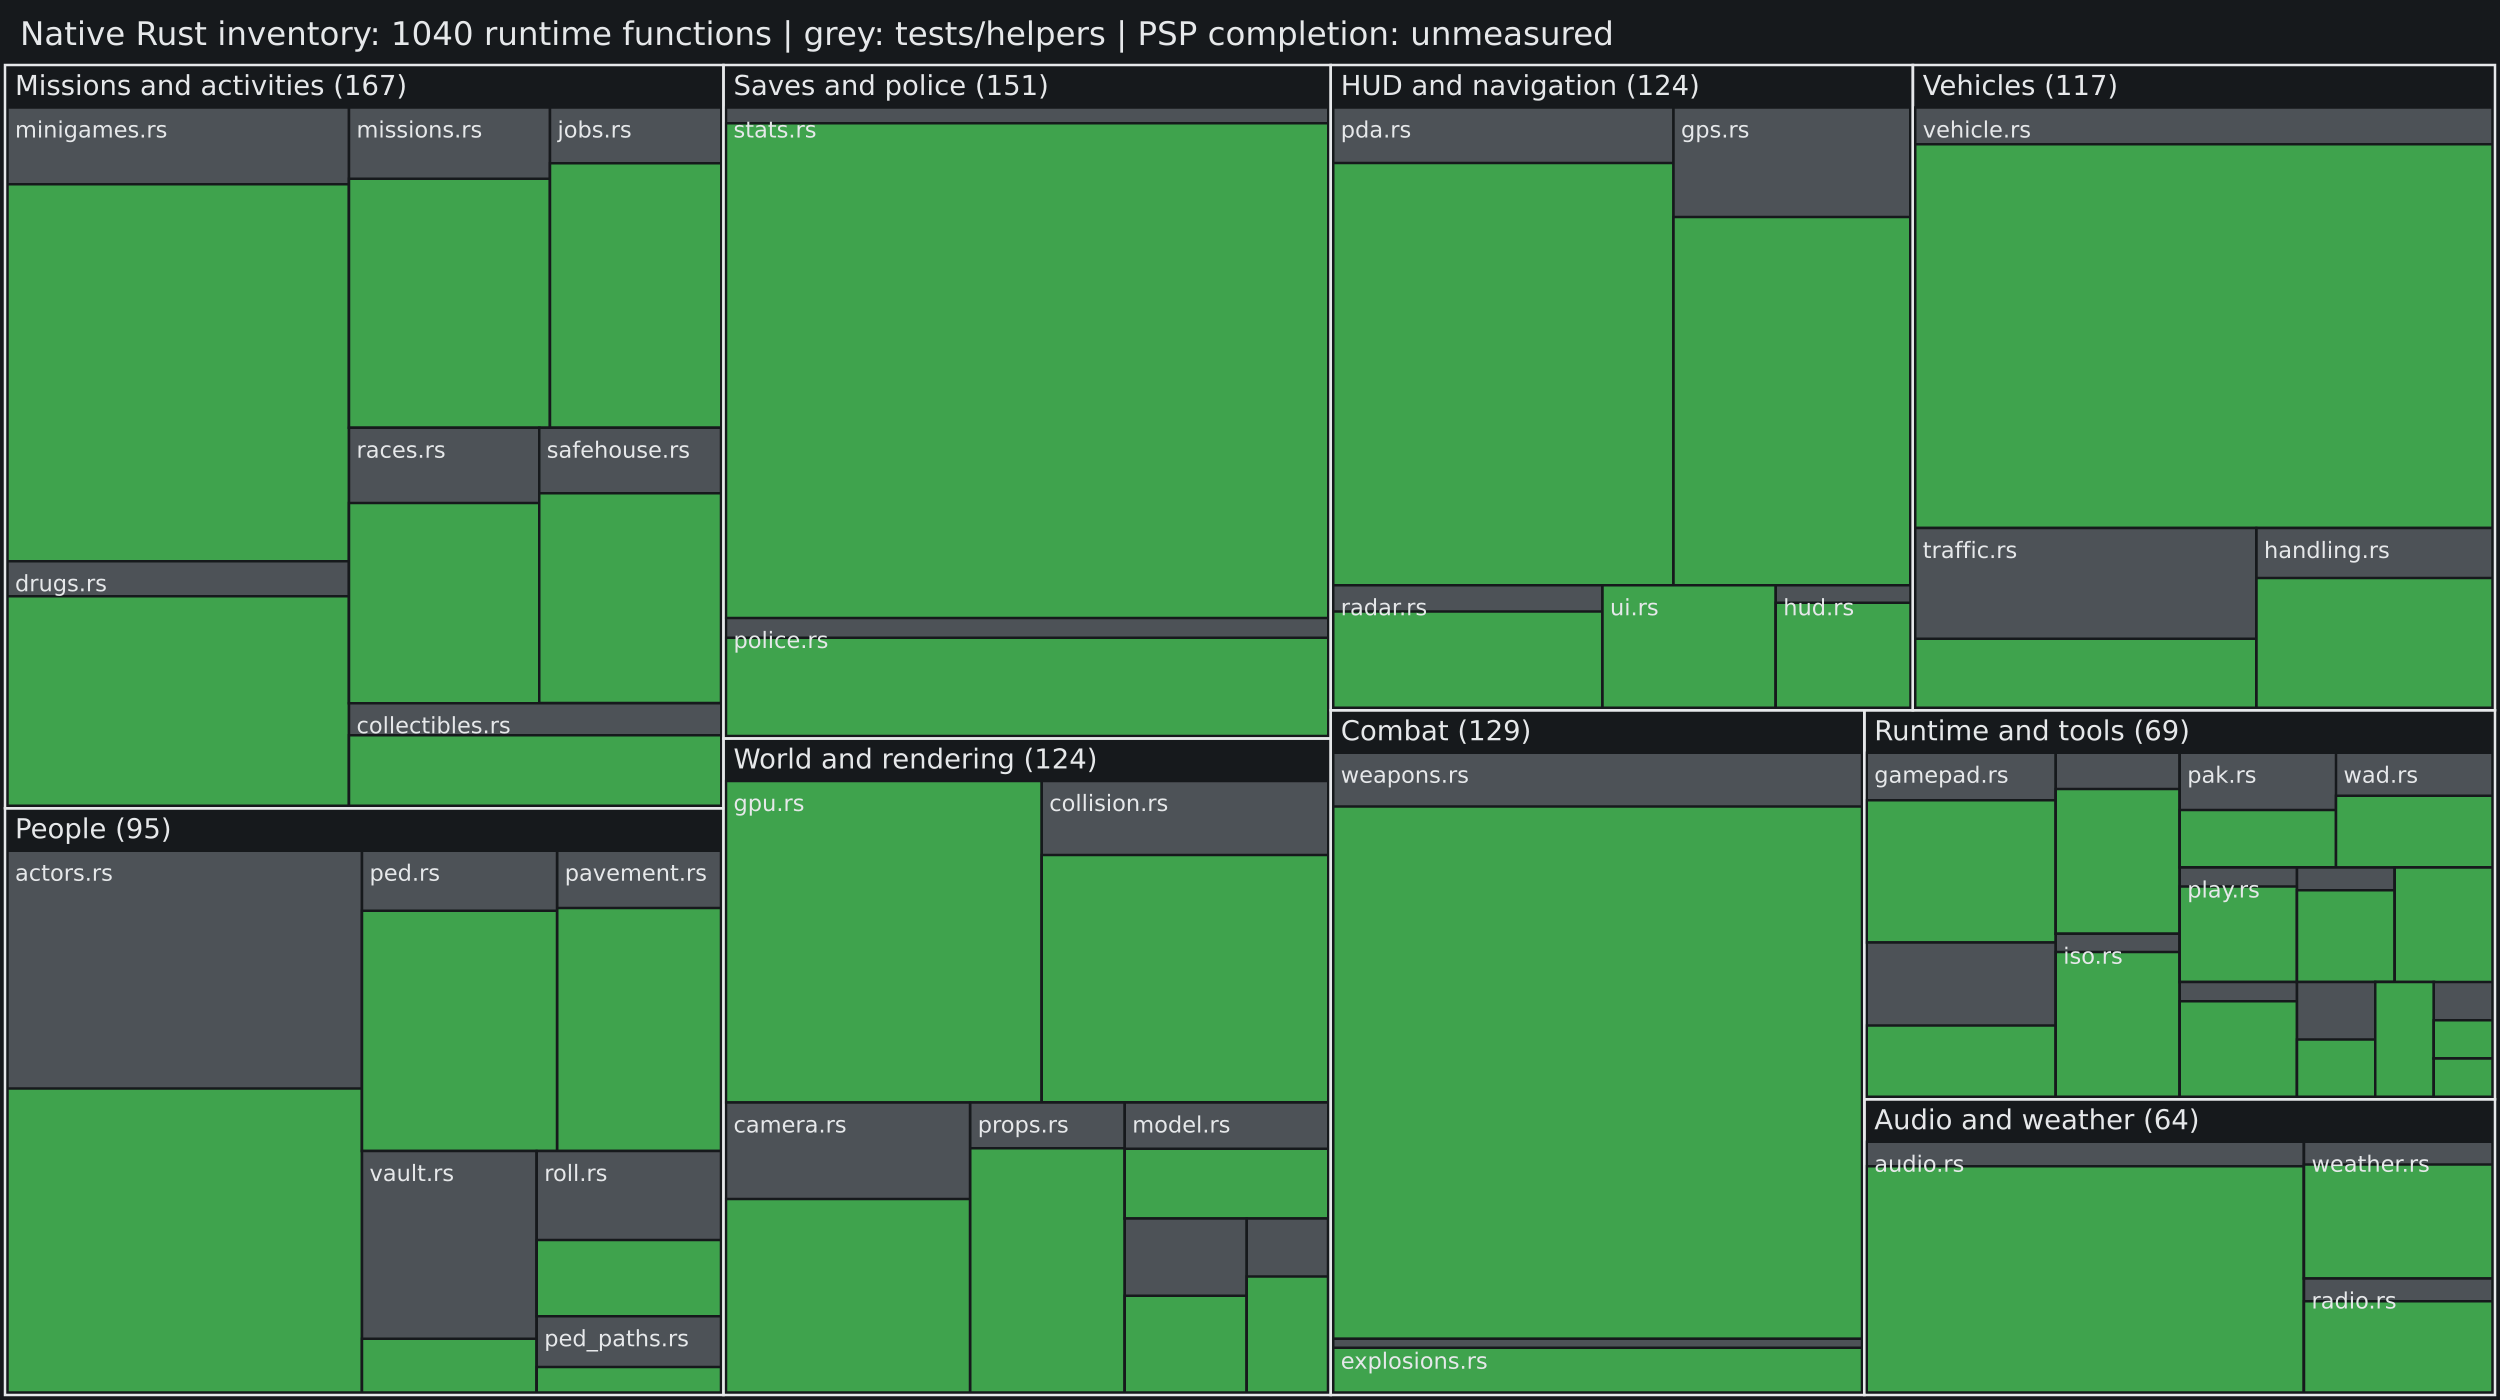
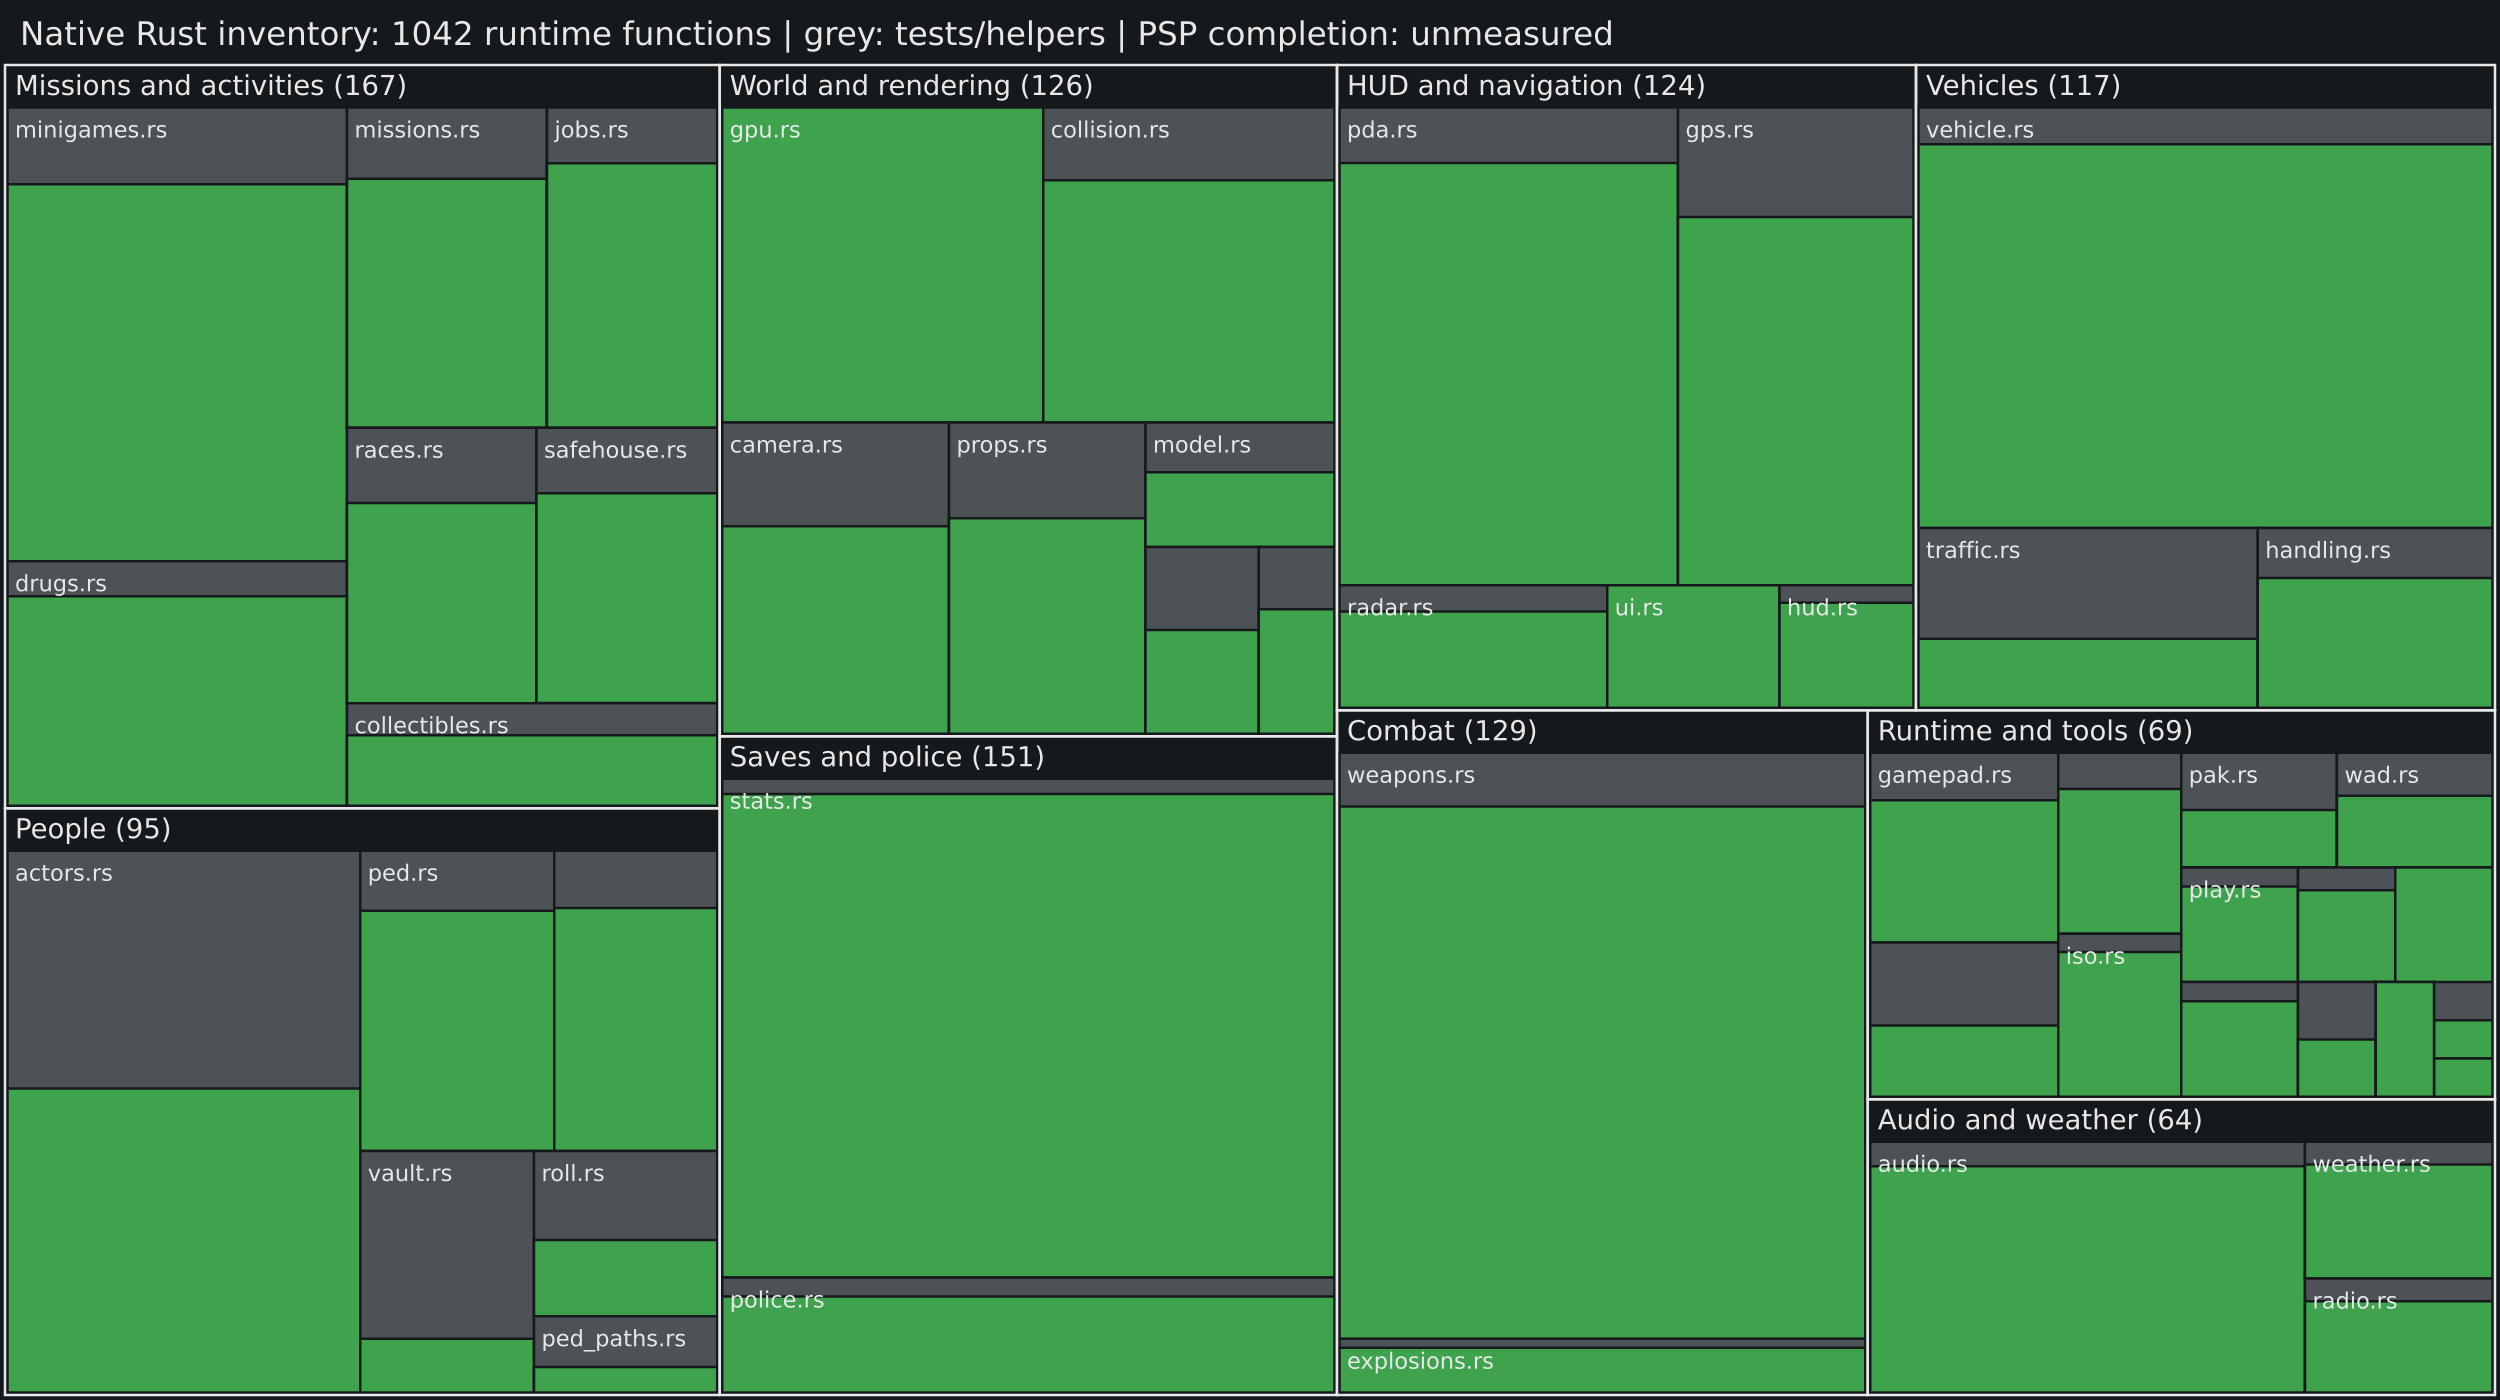
<svg xmlns="http://www.w3.org/2000/svg" width="1000" height="560" viewBox="0 0 1000 560" font-family="Verdana,DejaVu Sans,sans-serif">
  <rect width="1000" height="560" fill="#16191c" />
-   <text x="8" y="18" font-size="13" fill="#e6e8ea">Native Rust inventory: 1040 runtime functions | grey: tests/helpers | PSP completion: unmeasured</text>
-   <g>
-     <rect x="3.0" y="43.0" width="136.6" height="181.5" fill="#4d5257" stroke="#16191c" />
-     <rect x="3.0" y="73.7" width="136.6" height="150.8" fill="#3fa34d" stroke="#16191c" />
+   <text x="8" y="18" font-size="13" fill="#e6e8ea">Native Rust inventory: 1042 runtime functions | grey: tests/helpers | PSP completion: unmeasured</text>
+   <g>
+     <rect x="3.0" y="43.0" width="135.8" height="181.5" fill="#4d5257" stroke="#16191c" />
+     <rect x="3.0" y="73.7" width="135.8" height="150.8" fill="#3fa34d" stroke="#16191c" />
    <text x="6.0" y="55.0" font-size="9" fill="#e6e8ea">minigames.rs</text>
  </g>
  <g>
-     <rect x="3.0" y="224.5" width="136.6" height="97.8" fill="#4d5257" stroke="#16191c" />
-     <rect x="3.0" y="238.5" width="136.6" height="83.8" fill="#3fa34d" stroke="#16191c" />
+     <rect x="3.0" y="224.5" width="135.8" height="97.8" fill="#4d5257" stroke="#16191c" />
+     <rect x="3.0" y="238.5" width="135.8" height="83.8" fill="#3fa34d" stroke="#16191c" />
    <text x="6.0" y="236.5" font-size="9" fill="#e6e8ea">drugs.rs</text>
  </g>
  <g>
-     <rect x="139.6" y="43.0" width="80.4" height="128.1" fill="#4d5257" stroke="#16191c" />
-     <rect x="139.6" y="71.5" width="80.4" height="99.6" fill="#3fa34d" stroke="#16191c" />
-     <text x="142.6" y="55.0" font-size="9" fill="#e6e8ea">missions.rs</text>
-   </g>
-   <g>
-     <rect x="220.0" y="43.0" width="68.5" height="128.1" fill="#4d5257" stroke="#16191c" />
-     <rect x="220.0" y="65.3" width="68.5" height="105.8" fill="#3fa34d" stroke="#16191c" />
-     <text x="223.0" y="55.0" font-size="9" fill="#e6e8ea">jobs.rs</text>
-   </g>
-   <g>
-     <rect x="139.6" y="171.1" width="76.2" height="110.2" fill="#4d5257" stroke="#16191c" />
-     <rect x="139.6" y="201.2" width="76.2" height="80.1" fill="#3fa34d" stroke="#16191c" />
-     <text x="142.6" y="183.1" font-size="9" fill="#e6e8ea">races.rs</text>
-   </g>
-   <g>
-     <rect x="215.7" y="171.1" width="72.7" height="110.2" fill="#4d5257" stroke="#16191c" />
-     <rect x="215.7" y="197.3" width="72.7" height="83.9" fill="#3fa34d" stroke="#16191c" />
-     <text x="218.7" y="183.1" font-size="9" fill="#e6e8ea">safehouse.rs</text>
-   </g>
-   <g>
-     <rect x="139.6" y="281.3" width="148.9" height="41.0" fill="#4d5257" stroke="#16191c" />
-     <rect x="139.6" y="294.1" width="148.9" height="28.2" fill="#3fa34d" stroke="#16191c" />
-     <text x="142.6" y="293.3" font-size="9" fill="#e6e8ea">collectibles.rs</text>
-   </g>
-   <rect x="2.0" y="26.0" width="287.4" height="297.3" fill="none" stroke="#e6e8ea" />
+     <rect x="138.8" y="43.0" width="79.9" height="128.1" fill="#4d5257" stroke="#16191c" />
+     <rect x="138.8" y="71.5" width="79.9" height="99.6" fill="#3fa34d" stroke="#16191c" />
+     <text x="141.8" y="55.0" font-size="9" fill="#e6e8ea">missions.rs</text>
+   </g>
+   <g>
+     <rect x="218.8" y="43.0" width="68.1" height="128.1" fill="#4d5257" stroke="#16191c" />
+     <rect x="218.8" y="65.3" width="68.1" height="105.8" fill="#3fa34d" stroke="#16191c" />
+     <text x="221.8" y="55.0" font-size="9" fill="#e6e8ea">jobs.rs</text>
+   </g>
+   <g>
+     <rect x="138.8" y="171.1" width="75.7" height="110.2" fill="#4d5257" stroke="#16191c" />
+     <rect x="138.8" y="201.2" width="75.7" height="80.1" fill="#3fa34d" stroke="#16191c" />
+     <text x="141.8" y="183.1" font-size="9" fill="#e6e8ea">races.rs</text>
+   </g>
+   <g>
+     <rect x="214.6" y="171.1" width="72.3" height="110.2" fill="#4d5257" stroke="#16191c" />
+     <rect x="214.6" y="197.3" width="72.3" height="83.9" fill="#3fa34d" stroke="#16191c" />
+     <text x="217.6" y="183.1" font-size="9" fill="#e6e8ea">safehouse.rs</text>
+   </g>
+   <g>
+     <rect x="138.8" y="281.3" width="148.1" height="41.0" fill="#4d5257" stroke="#16191c" />
+     <rect x="138.8" y="294.1" width="148.1" height="28.2" fill="#3fa34d" stroke="#16191c" />
+     <text x="141.8" y="293.3" font-size="9" fill="#e6e8ea">collectibles.rs</text>
+   </g>
+   <rect x="2.0" y="26.0" width="285.9" height="297.3" fill="none" stroke="#e6e8ea" />
  <text x="6.0" y="38.0" font-size="11" fill="#e6e8ea">Missions and activities (167)</text>
  <g>
-     <rect x="3.0" y="340.3" width="141.8" height="216.7" fill="#4d5257" stroke="#16191c" />
-     <rect x="3.0" y="435.4" width="141.8" height="121.6" fill="#3fa34d" stroke="#16191c" />
+     <rect x="3.0" y="340.3" width="141.1" height="216.7" fill="#4d5257" stroke="#16191c" />
+     <rect x="3.0" y="435.4" width="141.1" height="121.6" fill="#3fa34d" stroke="#16191c" />
    <text x="6.0" y="352.3" font-size="9" fill="#e6e8ea">actors.rs</text>
  </g>
  <g>
-     <rect x="144.8" y="340.3" width="78.0" height="120.1" fill="#4d5257" stroke="#16191c" />
-     <rect x="144.8" y="364.3" width="78.0" height="96.1" fill="#3fa34d" stroke="#16191c" />
-     <text x="147.8" y="352.3" font-size="9" fill="#e6e8ea">ped.rs</text>
-   </g>
-   <g>
-     <rect x="222.9" y="340.3" width="65.5" height="120.1" fill="#4d5257" stroke="#16191c" />
-     <rect x="222.9" y="363.2" width="65.5" height="97.2" fill="#3fa34d" stroke="#16191c" />
-     <text x="225.9" y="352.3" font-size="9" fill="#e6e8ea">pavement.rs</text>
-   </g>
-   <g>
-     <rect x="144.8" y="460.4" width="69.8" height="96.6" fill="#4d5257" stroke="#16191c" />
-     <rect x="144.8" y="535.5" width="69.8" height="21.5" fill="#3fa34d" stroke="#16191c" />
-     <text x="147.8" y="472.4" font-size="9" fill="#e6e8ea">vault.rs</text>
-   </g>
-   <g>
-     <rect x="214.7" y="460.4" width="73.7" height="66.1" fill="#4d5257" stroke="#16191c" />
-     <rect x="214.7" y="496.0" width="73.7" height="30.5" fill="#3fa34d" stroke="#16191c" />
-     <text x="217.7" y="472.4" font-size="9" fill="#e6e8ea">roll.rs</text>
-   </g>
-   <g>
-     <rect x="214.7" y="526.5" width="73.7" height="30.5" fill="#4d5257" stroke="#16191c" />
-     <rect x="214.7" y="546.8" width="73.7" height="10.2" fill="#3fa34d" stroke="#16191c" />
-     <text x="217.7" y="538.5" font-size="9" fill="#e6e8ea">ped_paths.rs</text>
-   </g>
-   <rect x="2.0" y="323.3" width="287.4" height="234.7" fill="none" stroke="#e6e8ea" />
+     <rect x="144.1" y="340.3" width="77.6" height="120.1" fill="#4d5257" stroke="#16191c" />
+     <rect x="144.1" y="364.3" width="77.6" height="96.1" fill="#3fa34d" stroke="#16191c" />
+     <text x="147.1" y="352.3" font-size="9" fill="#e6e8ea">ped.rs</text>
+   </g>
+   <g>
+     <rect x="221.7" y="340.3" width="65.2" height="120.1" fill="#4d5257" stroke="#16191c" />
+     <rect x="221.7" y="363.2" width="65.2" height="97.2" fill="#3fa34d" stroke="#16191c" />
+   </g>
+   <g>
+     <rect x="144.1" y="460.4" width="69.5" height="96.6" fill="#4d5257" stroke="#16191c" />
+     <rect x="144.1" y="535.5" width="69.5" height="21.5" fill="#3fa34d" stroke="#16191c" />
+     <text x="147.1" y="472.4" font-size="9" fill="#e6e8ea">vault.rs</text>
+   </g>
+   <g>
+     <rect x="213.6" y="460.4" width="73.3" height="66.1" fill="#4d5257" stroke="#16191c" />
+     <rect x="213.6" y="496.0" width="73.3" height="30.5" fill="#3fa34d" stroke="#16191c" />
+     <text x="216.6" y="472.4" font-size="9" fill="#e6e8ea">roll.rs</text>
+   </g>
+   <g>
+     <rect x="213.6" y="526.5" width="73.3" height="30.5" fill="#4d5257" stroke="#16191c" />
+     <rect x="213.6" y="546.8" width="73.3" height="10.2" fill="#3fa34d" stroke="#16191c" />
+     <text x="216.6" y="538.5" font-size="9" fill="#e6e8ea">ped_paths.rs</text>
+   </g>
+   <rect x="2.0" y="323.3" width="285.9" height="234.7" fill="none" stroke="#e6e8ea" />
  <text x="6.0" y="335.3" font-size="11" fill="#e6e8ea">People (95)</text>
  <g>
-     <rect x="290.4" y="43.0" width="240.9" height="204.2" fill="#4d5257" stroke="#16191c" />
-     <rect x="290.4" y="49.3" width="240.9" height="198.0" fill="#3fa34d" stroke="#16191c" />
-     <text x="293.4" y="55.0" font-size="9" fill="#e6e8ea">stats.rs</text>
-   </g>
-   <g>
-     <rect x="290.4" y="247.2" width="240.9" height="47.1" fill="#4d5257" stroke="#16191c" />
-     <rect x="290.4" y="255.1" width="240.9" height="39.3" fill="#3fa34d" stroke="#16191c" />
-     <text x="293.4" y="259.2" font-size="9" fill="#e6e8ea">police.rs</text>
-   </g>
-   <rect x="289.4" y="26.0" width="242.9" height="269.4" fill="none" stroke="#e6e8ea" />
-   <text x="293.4" y="38.0" font-size="11" fill="#e6e8ea">Saves and police (151)</text>
-   <g>
-     <rect x="290.4" y="312.4" width="126.3" height="128.6" fill="#4d5257" stroke="#16191c" />
-     <rect x="290.4" y="312.4" width="126.3" height="128.6" fill="#3fa34d" stroke="#16191c" />
-     <text x="293.4" y="324.4" font-size="9" fill="#e6e8ea">gpu.rs</text>
-   </g>
-   <g>
-     <rect x="416.7" y="312.4" width="114.6" height="128.6" fill="#4d5257" stroke="#16191c" />
-     <rect x="416.7" y="342.0" width="114.6" height="98.9" fill="#3fa34d" stroke="#16191c" />
-     <text x="419.7" y="324.4" font-size="9" fill="#e6e8ea">collision.rs</text>
-   </g>
-   <g>
-     <rect x="290.4" y="441.0" width="97.6" height="116.0" fill="#4d5257" stroke="#16191c" />
-     <rect x="290.4" y="479.6" width="97.6" height="77.4" fill="#3fa34d" stroke="#16191c" />
-     <text x="293.4" y="453.0" font-size="9" fill="#e6e8ea">camera.rs</text>
-   </g>
-   <g>
-     <rect x="388.1" y="441.0" width="61.8" height="116.0" fill="#4d5257" stroke="#16191c" />
-     <rect x="388.1" y="459.3" width="61.8" height="97.7" fill="#3fa34d" stroke="#16191c" />
-     <text x="391.1" y="453.0" font-size="9" fill="#e6e8ea">props.rs</text>
-   </g>
-   <g>
-     <rect x="449.9" y="441.0" width="81.4" height="46.4" fill="#4d5257" stroke="#16191c" />
-     <rect x="449.9" y="459.5" width="81.4" height="27.9" fill="#3fa34d" stroke="#16191c" />
-     <text x="452.9" y="453.0" font-size="9" fill="#e6e8ea">model.rs</text>
-   </g>
-   <g>
-     <rect x="449.9" y="487.4" width="48.8" height="69.6" fill="#4d5257" stroke="#16191c" />
-     <rect x="449.9" y="518.3" width="48.8" height="38.7" fill="#3fa34d" stroke="#16191c" />
-   </g>
-   <g>
-     <rect x="498.7" y="487.4" width="32.5" height="69.6" fill="#4d5257" stroke="#16191c" />
-     <rect x="498.7" y="510.6" width="32.5" height="46.4" fill="#3fa34d" stroke="#16191c" />
-   </g>
-   <rect x="289.4" y="295.4" width="242.9" height="262.6" fill="none" stroke="#e6e8ea" />
-   <text x="293.4" y="307.4" font-size="11" fill="#e6e8ea">World and rendering (124)</text>
-   <g>
-     <rect x="533.3" y="43.0" width="136.1" height="191.1" fill="#4d5257" stroke="#16191c" />
-     <rect x="533.3" y="65.2" width="136.1" height="168.9" fill="#3fa34d" stroke="#16191c" />
-     <text x="536.3" y="55.0" font-size="9" fill="#e6e8ea">pda.rs</text>
-   </g>
-   <g>
-     <rect x="669.4" y="43.0" width="94.7" height="191.1" fill="#4d5257" stroke="#16191c" />
-     <rect x="669.4" y="86.8" width="94.7" height="147.3" fill="#3fa34d" stroke="#16191c" />
-     <text x="672.4" y="55.0" font-size="9" fill="#e6e8ea">gps.rs</text>
-   </g>
-   <g>
-     <rect x="533.3" y="234.1" width="107.7" height="49.0" fill="#4d5257" stroke="#16191c" />
-     <rect x="533.3" y="244.6" width="107.7" height="38.5" fill="#3fa34d" stroke="#16191c" />
-     <text x="536.3" y="246.1" font-size="9" fill="#e6e8ea">radar.rs</text>
-   </g>
-   <g>
-     <rect x="641.0" y="234.1" width="69.3" height="49.0" fill="#4d5257" stroke="#16191c" />
-     <rect x="641.0" y="234.1" width="69.3" height="49.0" fill="#3fa34d" stroke="#16191c" />
-     <text x="644.0" y="246.1" font-size="9" fill="#e6e8ea">ui.rs</text>
-   </g>
-   <g>
-     <rect x="710.3" y="234.1" width="53.9" height="49.0" fill="#4d5257" stroke="#16191c" />
-     <rect x="710.3" y="241.1" width="53.9" height="42.0" fill="#3fa34d" stroke="#16191c" />
-     <text x="713.3" y="246.1" font-size="9" fill="#e6e8ea">hud.rs</text>
-   </g>
-   <rect x="532.3" y="26.0" width="232.9" height="258.1" fill="none" stroke="#e6e8ea" />
-   <text x="536.3" y="38.0" font-size="11" fill="#e6e8ea">HUD and navigation (124)</text>
-   <g>
-     <rect x="766.1" y="43.0" width="230.9" height="168.2" fill="#4d5257" stroke="#16191c" />
-     <rect x="766.1" y="57.7" width="230.9" height="153.5" fill="#3fa34d" stroke="#16191c" />
-     <text x="769.1" y="55.0" font-size="9" fill="#e6e8ea">vehicle.rs</text>
-   </g>
-   <g>
-     <rect x="766.1" y="211.2" width="136.4" height="71.9" fill="#4d5257" stroke="#16191c" />
-     <rect x="766.1" y="255.5" width="136.4" height="27.6" fill="#3fa34d" stroke="#16191c" />
-     <text x="769.1" y="223.2" font-size="9" fill="#e6e8ea">traffic.rs</text>
-   </g>
-   <g>
-     <rect x="902.6" y="211.2" width="94.4" height="71.9" fill="#4d5257" stroke="#16191c" />
-     <rect x="902.6" y="231.2" width="94.4" height="51.9" fill="#3fa34d" stroke="#16191c" />
-     <text x="905.6" y="223.2" font-size="9" fill="#e6e8ea">handling.rs</text>
-   </g>
-   <rect x="765.1" y="26.0" width="232.9" height="258.1" fill="none" stroke="#e6e8ea" />
-   <text x="769.1" y="38.0" font-size="11" fill="#e6e8ea">Vehicles (117)</text>
-   <g>
-     <rect x="533.3" y="301.1" width="211.5" height="234.4" fill="#4d5257" stroke="#16191c" />
-     <rect x="533.3" y="322.6" width="211.5" height="213.0" fill="#3fa34d" stroke="#16191c" />
-     <text x="536.3" y="313.1" font-size="9" fill="#e6e8ea">weapons.rs</text>
-   </g>
-   <g>
-     <rect x="533.3" y="535.5" width="211.5" height="21.5" fill="#4d5257" stroke="#16191c" />
-     <rect x="533.3" y="539.1" width="211.5" height="17.9" fill="#3fa34d" stroke="#16191c" />
-     <text x="536.3" y="547.5" font-size="9" fill="#e6e8ea">explosions.rs</text>
-   </g>
-   <rect x="532.3" y="284.1" width="213.5" height="273.9" fill="none" stroke="#e6e8ea" />
-   <text x="536.3" y="296.1" font-size="11" fill="#e6e8ea">Combat (129)</text>
-   <g>
-     <rect x="746.7" y="301.1" width="75.6" height="75.9" fill="#4d5257" stroke="#16191c" />
-     <rect x="746.7" y="320.1" width="75.6" height="56.9" fill="#3fa34d" stroke="#16191c" />
-     <text x="749.7" y="313.1" font-size="9" fill="#e6e8ea">gamepad.rs</text>
-   </g>
-   <g>
-     <rect x="746.7" y="377.0" width="75.6" height="61.7" fill="#4d5257" stroke="#16191c" />
-     <rect x="746.7" y="410.2" width="75.6" height="28.5" fill="#3fa34d" stroke="#16191c" />
-   </g>
-   <g>
-     <rect x="822.3" y="301.1" width="49.5" height="72.4" fill="#4d5257" stroke="#16191c" />
-     <rect x="822.3" y="315.6" width="49.5" height="57.9" fill="#3fa34d" stroke="#16191c" />
-   </g>
-   <g>
-     <rect x="822.3" y="373.5" width="49.5" height="65.2" fill="#4d5257" stroke="#16191c" />
-     <rect x="822.3" y="380.8" width="49.5" height="57.9" fill="#3fa34d" stroke="#16191c" />
-     <text x="825.3" y="385.5" font-size="9" fill="#e6e8ea">iso.rs</text>
-   </g>
-   <g>
-     <rect x="871.9" y="301.1" width="62.6" height="45.9" fill="#4d5257" stroke="#16191c" />
-     <rect x="871.9" y="324.0" width="62.6" height="22.9" fill="#3fa34d" stroke="#16191c" />
-     <text x="874.9" y="313.1" font-size="9" fill="#e6e8ea">pak.rs</text>
-   </g>
-   <g>
-     <rect x="934.4" y="301.1" width="62.6" height="45.9" fill="#4d5257" stroke="#16191c" />
-     <rect x="934.4" y="318.3" width="62.6" height="28.7" fill="#3fa34d" stroke="#16191c" />
-     <text x="937.4" y="313.1" font-size="9" fill="#e6e8ea">wad.rs</text>
-   </g>
-   <g>
-     <rect x="871.9" y="347.0" width="46.9" height="45.9" fill="#4d5257" stroke="#16191c" />
-     <rect x="871.9" y="354.6" width="46.9" height="38.2" fill="#3fa34d" stroke="#16191c" />
-     <text x="874.9" y="359.0" font-size="9" fill="#e6e8ea">play.rs</text>
-   </g>
-   <g>
-     <rect x="871.9" y="392.8" width="46.9" height="45.9" fill="#4d5257" stroke="#16191c" />
-     <rect x="871.9" y="400.5" width="46.9" height="38.2" fill="#3fa34d" stroke="#16191c" />
-   </g>
-   <g>
-     <rect x="918.8" y="347.0" width="39.1" height="45.9" fill="#4d5257" stroke="#16191c" />
-     <rect x="918.8" y="356.1" width="39.1" height="36.7" fill="#3fa34d" stroke="#16191c" />
-   </g>
-   <g>
-     <rect x="957.9" y="347.0" width="39.1" height="45.9" fill="#4d5257" stroke="#16191c" />
-     <rect x="957.9" y="347.0" width="39.1" height="45.9" fill="#3fa34d" stroke="#16191c" />
-   </g>
-   <g>
-     <rect x="918.8" y="392.8" width="31.3" height="45.9" fill="#4d5257" stroke="#16191c" />
-     <rect x="918.8" y="415.8" width="31.3" height="22.9" fill="#3fa34d" stroke="#16191c" />
-   </g>
-   <g>
-     <rect x="950.1" y="392.8" width="23.5" height="45.9" fill="#4d5257" stroke="#16191c" />
-     <rect x="950.1" y="392.8" width="23.5" height="45.9" fill="#3fa34d" stroke="#16191c" />
-   </g>
-   <g>
-     <rect x="973.5" y="392.8" width="23.5" height="30.6" fill="#4d5257" stroke="#16191c" />
-     <rect x="973.5" y="408.1" width="23.5" height="15.3" fill="#3fa34d" stroke="#16191c" />
-   </g>
-   <g>
-     <rect x="973.5" y="423.4" width="23.5" height="15.3" fill="#4d5257" stroke="#16191c" />
-     <rect x="973.5" y="423.4" width="23.5" height="15.3" fill="#3fa34d" stroke="#16191c" />
-   </g>
-   <rect x="745.7" y="284.1" width="252.3" height="155.6" fill="none" stroke="#e6e8ea" />
-   <text x="749.7" y="296.1" font-size="11" fill="#e6e8ea">Runtime and tools (69)</text>
-   <g>
-     <rect x="746.7" y="456.7" width="174.8" height="100.3" fill="#4d5257" stroke="#16191c" />
-     <rect x="746.7" y="466.5" width="174.8" height="90.5" fill="#3fa34d" stroke="#16191c" />
-     <text x="749.7" y="468.7" font-size="9" fill="#e6e8ea">audio.rs</text>
-   </g>
-   <g>
-     <rect x="921.6" y="456.7" width="75.4" height="54.7" fill="#4d5257" stroke="#16191c" />
-     <rect x="921.6" y="465.8" width="75.4" height="45.6" fill="#3fa34d" stroke="#16191c" />
-     <text x="924.6" y="468.7" font-size="9" fill="#e6e8ea">weather.rs</text>
-   </g>
-   <g>
-     <rect x="921.6" y="511.4" width="75.4" height="45.6" fill="#4d5257" stroke="#16191c" />
-     <rect x="921.6" y="520.5" width="75.4" height="36.5" fill="#3fa34d" stroke="#16191c" />
-     <text x="924.6" y="523.4" font-size="9" fill="#e6e8ea">radio.rs</text>
-   </g>
-   <rect x="745.7" y="439.7" width="252.3" height="118.3" fill="none" stroke="#e6e8ea" />
-   <text x="749.7" y="451.7" font-size="11" fill="#e6e8ea">Audio and weather (64)</text>
+     <rect x="288.9" y="43.0" width="128.4" height="126.0" fill="#4d5257" stroke="#16191c" />
+     <rect x="288.9" y="43.0" width="128.4" height="126.0" fill="#3fa34d" stroke="#16191c" />
+     <text x="291.9" y="55.0" font-size="9" fill="#e6e8ea">gpu.rs</text>
+   </g>
+   <g>
+     <rect x="417.3" y="43.0" width="116.5" height="126.0" fill="#4d5257" stroke="#16191c" />
+     <rect x="417.3" y="72.1" width="116.5" height="96.9" fill="#3fa34d" stroke="#16191c" />
+     <text x="420.3" y="55.0" font-size="9" fill="#e6e8ea">collision.rs</text>
+   </g>
+   <g>
+     <rect x="288.9" y="169.0" width="90.7" height="124.5" fill="#4d5257" stroke="#16191c" />
+     <rect x="288.9" y="210.5" width="90.7" height="83.0" fill="#3fa34d" stroke="#16191c" />
+     <text x="291.9" y="181.0" font-size="9" fill="#e6e8ea">camera.rs</text>
+   </g>
+   <g>
+     <rect x="379.6" y="169.0" width="78.6" height="124.5" fill="#4d5257" stroke="#16191c" />
+     <rect x="379.6" y="207.3" width="78.6" height="86.2" fill="#3fa34d" stroke="#16191c" />
+     <text x="382.6" y="181.0" font-size="9" fill="#e6e8ea">props.rs</text>
+   </g>
+   <g>
+     <rect x="458.2" y="169.0" width="75.6" height="49.8" fill="#4d5257" stroke="#16191c" />
+     <rect x="458.2" y="188.9" width="75.6" height="29.9" fill="#3fa34d" stroke="#16191c" />
+     <text x="461.2" y="181.0" font-size="9" fill="#e6e8ea">model.rs</text>
+   </g>
+   <g>
+     <rect x="458.2" y="218.8" width="45.4" height="74.7" fill="#4d5257" stroke="#16191c" />
+     <rect x="458.2" y="252.0" width="45.4" height="41.5" fill="#3fa34d" stroke="#16191c" />
+   </g>
+   <g>
+     <rect x="503.5" y="218.8" width="30.2" height="74.7" fill="#4d5257" stroke="#16191c" />
+     <rect x="503.5" y="243.7" width="30.2" height="49.8" fill="#3fa34d" stroke="#16191c" />
+   </g>
+   <rect x="287.9" y="26.0" width="246.9" height="268.5" fill="none" stroke="#e6e8ea" />
+   <text x="291.9" y="38.0" font-size="11" fill="#e6e8ea">World and rendering (126)</text>
+   <g>
+     <rect x="288.9" y="311.5" width="244.9" height="199.5" fill="#4d5257" stroke="#16191c" />
+     <rect x="288.9" y="317.6" width="244.9" height="193.4" fill="#3fa34d" stroke="#16191c" />
+     <text x="291.9" y="323.5" font-size="9" fill="#e6e8ea">stats.rs</text>
+   </g>
+   <g>
+     <rect x="288.9" y="511.0" width="244.9" height="46.0" fill="#4d5257" stroke="#16191c" />
+     <rect x="288.9" y="518.6" width="244.9" height="38.4" fill="#3fa34d" stroke="#16191c" />
+     <text x="291.9" y="523.0" font-size="9" fill="#e6e8ea">police.rs</text>
+   </g>
+   <rect x="287.9" y="294.5" width="246.9" height="263.5" fill="none" stroke="#e6e8ea" />
+   <text x="291.9" y="306.5" font-size="11" fill="#e6e8ea">Saves and police (151)</text>
+   <g>
+     <rect x="535.8" y="43.0" width="135.4" height="191.1" fill="#4d5257" stroke="#16191c" />
+     <rect x="535.8" y="65.2" width="135.4" height="168.9" fill="#3fa34d" stroke="#16191c" />
+     <text x="538.8" y="55.0" font-size="9" fill="#e6e8ea">pda.rs</text>
+   </g>
+   <g>
+     <rect x="671.2" y="43.0" width="94.2" height="191.1" fill="#4d5257" stroke="#16191c" />
+     <rect x="671.2" y="86.8" width="94.2" height="147.3" fill="#3fa34d" stroke="#16191c" />
+     <text x="674.2" y="55.0" font-size="9" fill="#e6e8ea">gps.rs</text>
+   </g>
+   <g>
+     <rect x="535.8" y="234.1" width="107.2" height="49.0" fill="#4d5257" stroke="#16191c" />
+     <rect x="535.8" y="244.6" width="107.2" height="38.5" fill="#3fa34d" stroke="#16191c" />
+     <text x="538.8" y="246.1" font-size="9" fill="#e6e8ea">radar.rs</text>
+   </g>
+   <g>
+     <rect x="642.9" y="234.1" width="68.9" height="49.0" fill="#4d5257" stroke="#16191c" />
+     <rect x="642.9" y="234.1" width="68.9" height="49.0" fill="#3fa34d" stroke="#16191c" />
+     <text x="645.9" y="246.1" font-size="9" fill="#e6e8ea">ui.rs</text>
+   </g>
+   <g>
+     <rect x="711.8" y="234.1" width="53.6" height="49.0" fill="#4d5257" stroke="#16191c" />
+     <rect x="711.8" y="241.1" width="53.6" height="42.0" fill="#3fa34d" stroke="#16191c" />
+     <text x="714.8" y="246.1" font-size="9" fill="#e6e8ea">hud.rs</text>
+   </g>
+   <rect x="534.8" y="26.0" width="231.6" height="258.1" fill="none" stroke="#e6e8ea" />
+   <text x="538.8" y="38.0" font-size="11" fill="#e6e8ea">HUD and navigation (124)</text>
+   <g>
+     <rect x="767.4" y="43.0" width="229.6" height="168.2" fill="#4d5257" stroke="#16191c" />
+     <rect x="767.4" y="57.7" width="229.6" height="153.5" fill="#3fa34d" stroke="#16191c" />
+     <text x="770.4" y="55.0" font-size="9" fill="#e6e8ea">vehicle.rs</text>
+   </g>
+   <g>
+     <rect x="767.4" y="211.2" width="135.7" height="71.9" fill="#4d5257" stroke="#16191c" />
+     <rect x="767.4" y="255.5" width="135.7" height="27.6" fill="#3fa34d" stroke="#16191c" />
+     <text x="770.4" y="223.2" font-size="9" fill="#e6e8ea">traffic.rs</text>
+   </g>
+   <g>
+     <rect x="903.1" y="211.2" width="93.9" height="71.9" fill="#4d5257" stroke="#16191c" />
+     <rect x="903.1" y="231.2" width="93.9" height="51.9" fill="#3fa34d" stroke="#16191c" />
+     <text x="906.1" y="223.2" font-size="9" fill="#e6e8ea">handling.rs</text>
+   </g>
+   <rect x="766.4" y="26.0" width="231.6" height="258.1" fill="none" stroke="#e6e8ea" />
+   <text x="770.4" y="38.0" font-size="11" fill="#e6e8ea">Vehicles (117)</text>
+   <g>
+     <rect x="535.8" y="301.1" width="210.3" height="234.4" fill="#4d5257" stroke="#16191c" />
+     <rect x="535.8" y="322.6" width="210.3" height="213.0" fill="#3fa34d" stroke="#16191c" />
+     <text x="538.8" y="313.1" font-size="9" fill="#e6e8ea">weapons.rs</text>
+   </g>
+   <g>
+     <rect x="535.8" y="535.5" width="210.3" height="21.5" fill="#4d5257" stroke="#16191c" />
+     <rect x="535.8" y="539.1" width="210.3" height="17.9" fill="#3fa34d" stroke="#16191c" />
+     <text x="538.8" y="547.5" font-size="9" fill="#e6e8ea">explosions.rs</text>
+   </g>
+   <rect x="534.8" y="284.1" width="212.3" height="273.9" fill="none" stroke="#e6e8ea" />
+   <text x="538.8" y="296.1" font-size="11" fill="#e6e8ea">Combat (129)</text>
+   <g>
+     <rect x="748.1" y="301.1" width="75.2" height="75.9" fill="#4d5257" stroke="#16191c" />
+     <rect x="748.1" y="320.1" width="75.2" height="56.9" fill="#3fa34d" stroke="#16191c" />
+     <text x="751.1" y="313.1" font-size="9" fill="#e6e8ea">gamepad.rs</text>
+   </g>
+   <g>
+     <rect x="748.1" y="377.0" width="75.2" height="61.7" fill="#4d5257" stroke="#16191c" />
+     <rect x="748.1" y="410.2" width="75.2" height="28.5" fill="#3fa34d" stroke="#16191c" />
+   </g>
+   <g>
+     <rect x="823.3" y="301.1" width="49.3" height="72.4" fill="#4d5257" stroke="#16191c" />
+     <rect x="823.3" y="315.6" width="49.3" height="57.9" fill="#3fa34d" stroke="#16191c" />
+   </g>
+   <g>
+     <rect x="823.3" y="373.5" width="49.3" height="65.2" fill="#4d5257" stroke="#16191c" />
+     <rect x="823.3" y="380.8" width="49.3" height="57.9" fill="#3fa34d" stroke="#16191c" />
+     <text x="826.3" y="385.5" font-size="9" fill="#e6e8ea">iso.rs</text>
+   </g>
+   <g>
+     <rect x="872.5" y="301.1" width="62.2" height="45.9" fill="#4d5257" stroke="#16191c" />
+     <rect x="872.5" y="324.0" width="62.2" height="22.9" fill="#3fa34d" stroke="#16191c" />
+     <text x="875.5" y="313.1" font-size="9" fill="#e6e8ea">pak.rs</text>
+   </g>
+   <g>
+     <rect x="934.8" y="301.1" width="62.2" height="45.9" fill="#4d5257" stroke="#16191c" />
+     <rect x="934.8" y="318.3" width="62.2" height="28.7" fill="#3fa34d" stroke="#16191c" />
+     <text x="937.8" y="313.1" font-size="9" fill="#e6e8ea">wad.rs</text>
+   </g>
+   <g>
+     <rect x="872.5" y="347.0" width="46.7" height="45.9" fill="#4d5257" stroke="#16191c" />
+     <rect x="872.5" y="354.6" width="46.7" height="38.2" fill="#3fa34d" stroke="#16191c" />
+     <text x="875.5" y="359.0" font-size="9" fill="#e6e8ea">play.rs</text>
+   </g>
+   <g>
+     <rect x="872.5" y="392.8" width="46.7" height="45.9" fill="#4d5257" stroke="#16191c" />
+     <rect x="872.5" y="400.5" width="46.7" height="38.2" fill="#3fa34d" stroke="#16191c" />
+   </g>
+   <g>
+     <rect x="919.2" y="347.0" width="38.9" height="45.9" fill="#4d5257" stroke="#16191c" />
+     <rect x="919.2" y="356.1" width="38.9" height="36.7" fill="#3fa34d" stroke="#16191c" />
+   </g>
+   <g>
+     <rect x="958.1" y="347.0" width="38.9" height="45.9" fill="#4d5257" stroke="#16191c" />
+     <rect x="958.1" y="347.0" width="38.9" height="45.9" fill="#3fa34d" stroke="#16191c" />
+   </g>
+   <g>
+     <rect x="919.2" y="392.8" width="31.1" height="45.9" fill="#4d5257" stroke="#16191c" />
+     <rect x="919.2" y="415.8" width="31.1" height="22.9" fill="#3fa34d" stroke="#16191c" />
+   </g>
+   <g>
+     <rect x="950.3" y="392.8" width="23.3" height="45.9" fill="#4d5257" stroke="#16191c" />
+     <rect x="950.3" y="392.8" width="23.3" height="45.9" fill="#3fa34d" stroke="#16191c" />
+   </g>
+   <g>
+     <rect x="973.7" y="392.8" width="23.3" height="30.6" fill="#4d5257" stroke="#16191c" />
+     <rect x="973.7" y="408.1" width="23.3" height="15.3" fill="#3fa34d" stroke="#16191c" />
+   </g>
+   <g>
+     <rect x="973.7" y="423.4" width="23.3" height="15.3" fill="#4d5257" stroke="#16191c" />
+     <rect x="973.7" y="423.4" width="23.3" height="15.3" fill="#3fa34d" stroke="#16191c" />
+   </g>
+   <rect x="747.1" y="284.1" width="250.9" height="155.6" fill="none" stroke="#e6e8ea" />
+   <text x="751.1" y="296.1" font-size="11" fill="#e6e8ea">Runtime and tools (69)</text>
+   <g>
+     <rect x="748.1" y="456.7" width="173.9" height="100.3" fill="#4d5257" stroke="#16191c" />
+     <rect x="748.1" y="466.5" width="173.9" height="90.5" fill="#3fa34d" stroke="#16191c" />
+     <text x="751.1" y="468.7" font-size="9" fill="#e6e8ea">audio.rs</text>
+   </g>
+   <g>
+     <rect x="922.0" y="456.7" width="75.0" height="54.7" fill="#4d5257" stroke="#16191c" />
+     <rect x="922.0" y="465.8" width="75.0" height="45.6" fill="#3fa34d" stroke="#16191c" />
+     <text x="925.0" y="468.7" font-size="9" fill="#e6e8ea">weather.rs</text>
+   </g>
+   <g>
+     <rect x="922.0" y="511.4" width="75.0" height="45.6" fill="#4d5257" stroke="#16191c" />
+     <rect x="922.0" y="520.5" width="75.0" height="36.5" fill="#3fa34d" stroke="#16191c" />
+     <text x="925.0" y="523.4" font-size="9" fill="#e6e8ea">radio.rs</text>
+   </g>
+   <rect x="747.1" y="439.7" width="250.9" height="118.3" fill="none" stroke="#e6e8ea" />
+   <text x="751.1" y="451.7" font-size="11" fill="#e6e8ea">Audio and weather (64)</text>
</svg>
